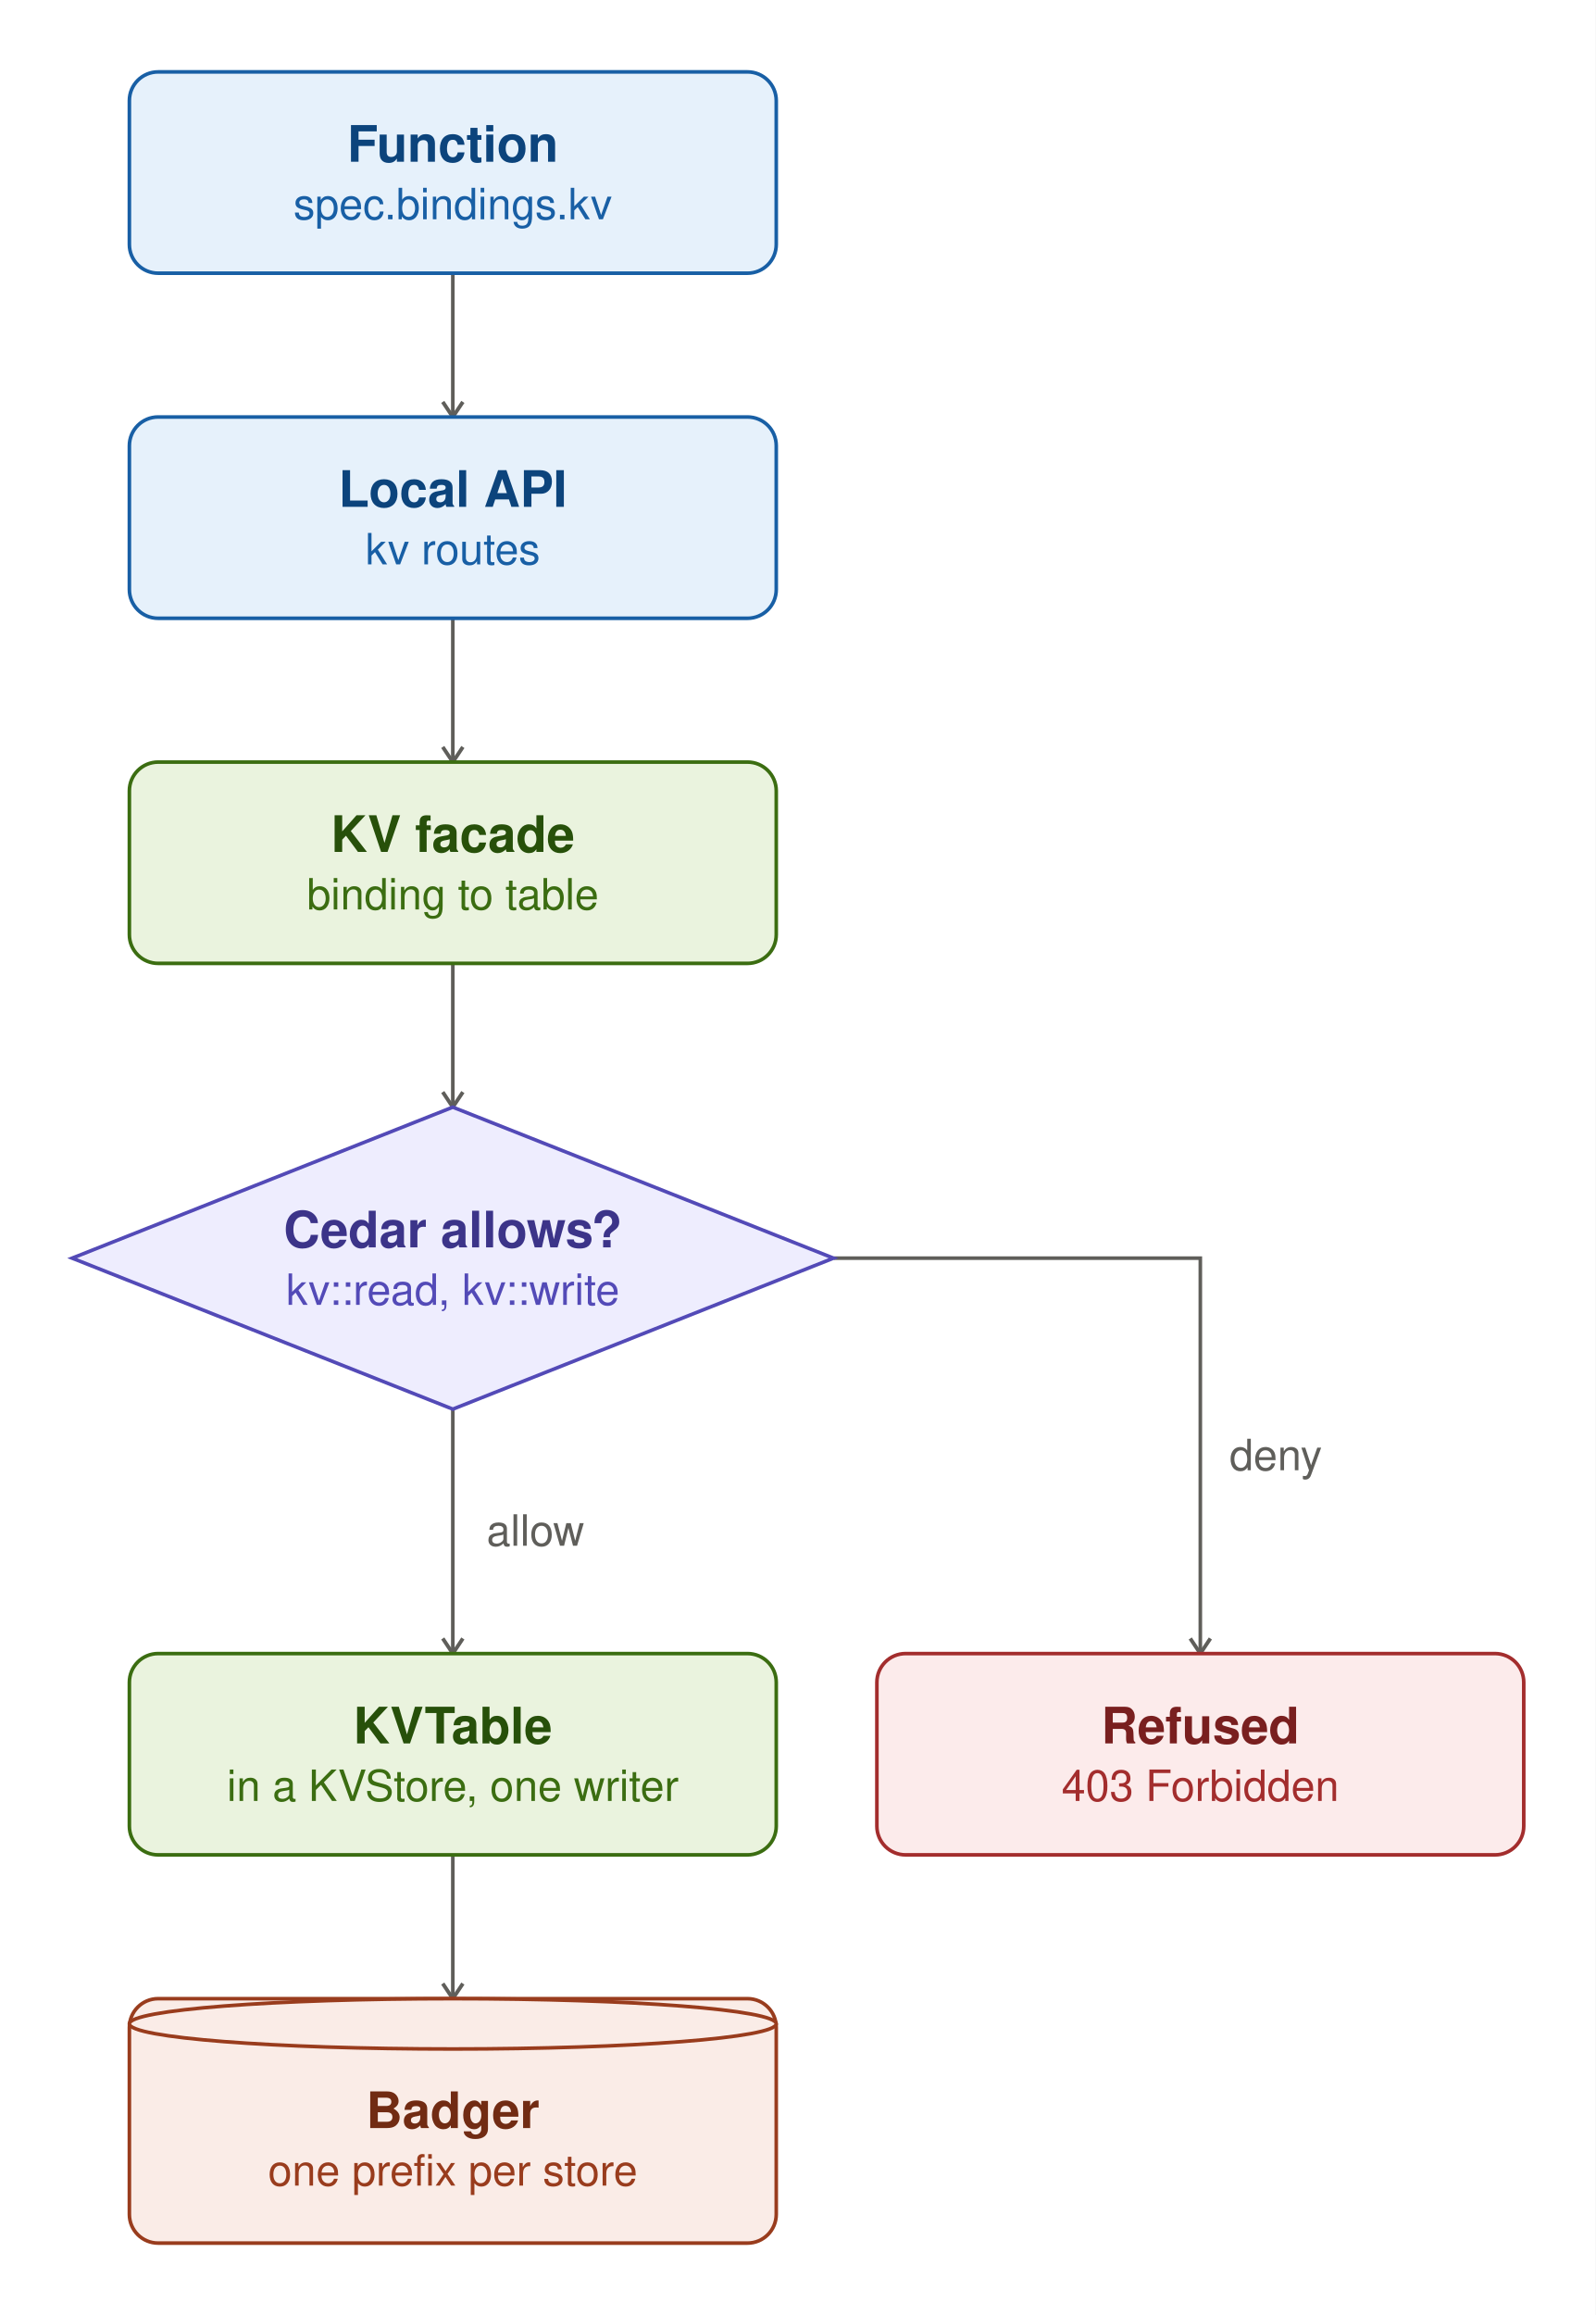
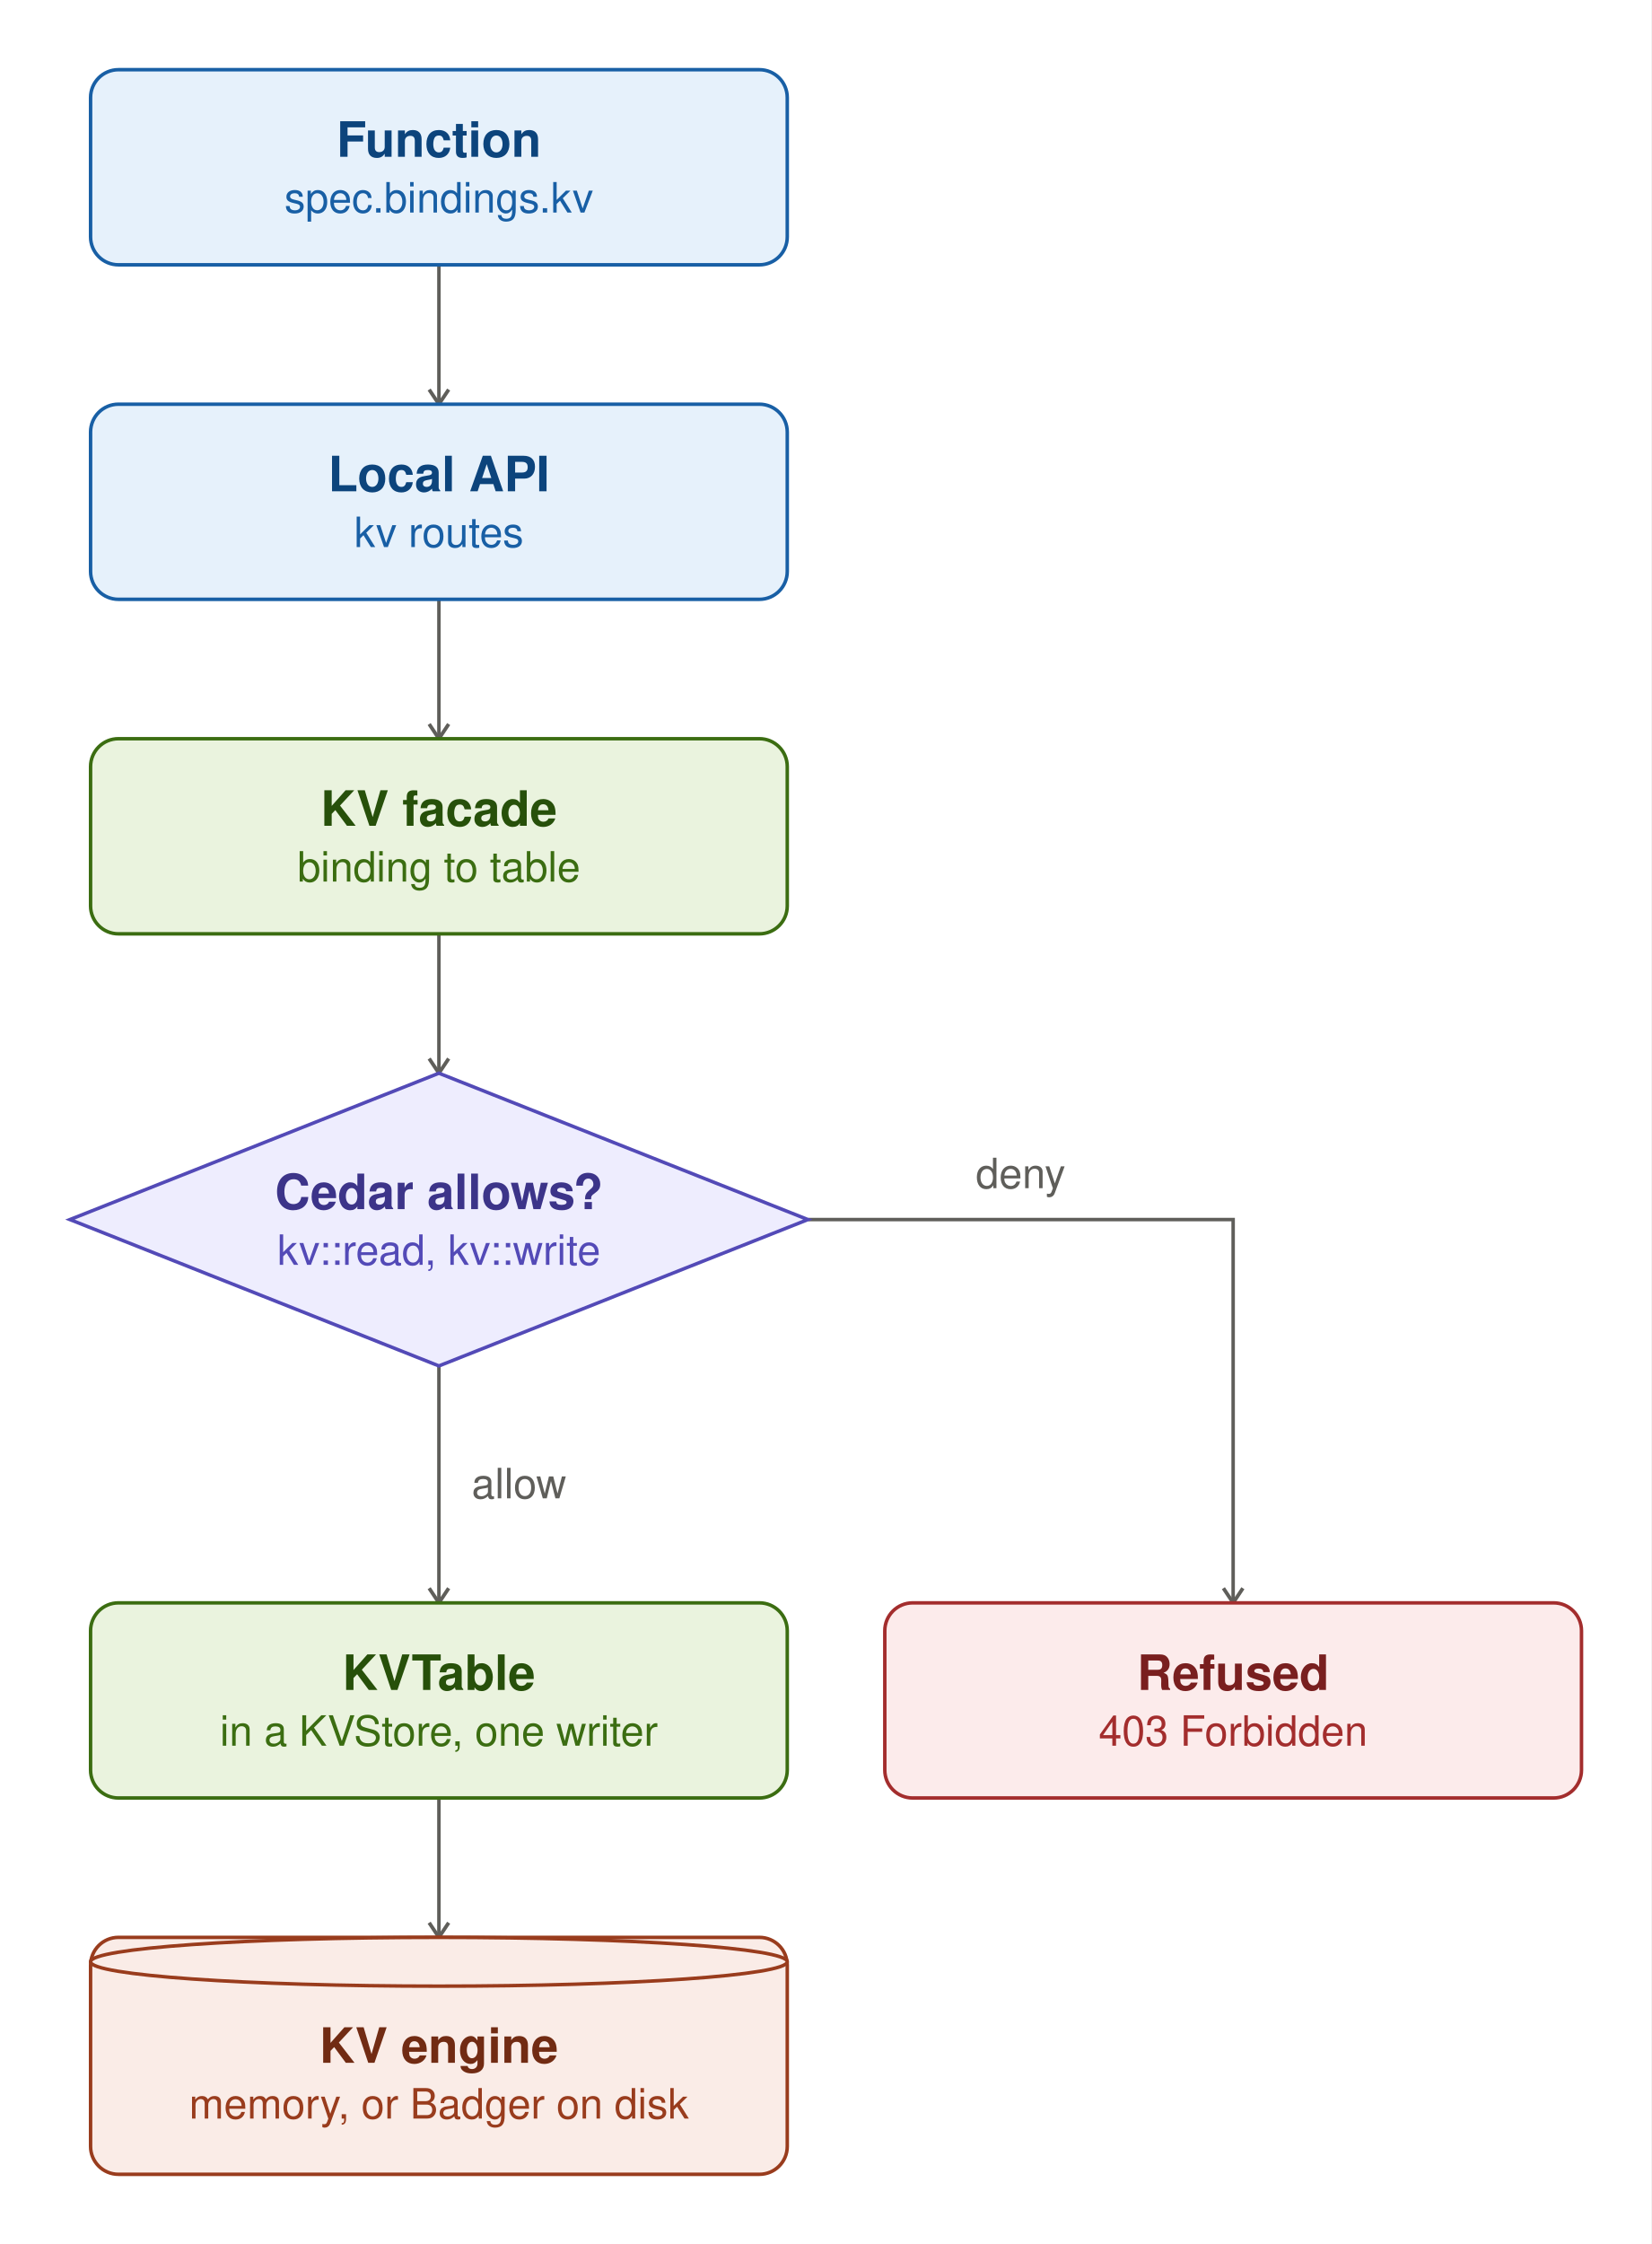
- <svg xmlns="http://www.w3.org/2000/svg" width="444" height="644" viewBox="0 0 444 644" font-family="Helvetica, Arial, sans-serif" text-anchor="middle" data-spec="title: funcd kv kind: flow  fn: Function | spec.bindings.kv @blue local: Local API | kv routes @blue facade: KV facade | binding to table @green check: Cedar allows? | kv::read, kv::write @purple table: KVTable | in a KVStore, one writer @green badger: Badger | one prefix per store @db @coral refused: Refused | 403 Forbidden @red  fn &gt; local &gt; facade &gt; check check &gt; table: allow check &gt; refused: deny table &gt; badger  " content="&lt;mxfile host=&quot;app.diagrams.net&quot;&gt;&lt;diagram id=&quot;diagram&quot; name=&quot;funcd kv&quot;&gt;&lt;mxGraphModel dx=&quot;800&quot; dy=&quot;600&quot; grid=&quot;1&quot; gridSize=&quot;10&quot; guides=&quot;1&quot; page=&quot;1&quot; pageWidth=&quot;444&quot; pageHeight=&quot;644&quot; math=&quot;0&quot; shadow=&quot;0&quot;&gt;&lt;root&gt;&lt;mxCell id=&quot;0&quot;/&gt;&lt;mxCell id=&quot;1&quot; parent=&quot;0&quot;/&gt;&lt;mxCell id=&quot;c1&quot; value=&quot;&amp;lt;b&amp;gt;Function&amp;lt;/b&amp;gt;&amp;lt;br&amp;gt;&amp;lt;font style=&amp;quot;font-size:12px&amp;quot; color=&amp;quot;#185FA5&amp;quot;&amp;gt;spec.bindings.kv&amp;lt;/font&amp;gt;&quot; style=&quot;rounded=1;absoluteArcSize=1;arcSize=16;whiteSpace=wrap;html=1;fillColor=#E6F1FB;strokeColor=#185FA5;fontColor=#0C447C;fontSize=14;&quot; vertex=&quot;1&quot; parent=&quot;1&quot;&gt;&lt;mxGeometry x=&quot;36&quot; y=&quot;20&quot; width=&quot;180&quot; height=&quot;56&quot; as=&quot;geometry&quot;/&gt;&lt;/mxCell&gt;&lt;mxCell id=&quot;c2&quot; value=&quot;&amp;lt;b&amp;gt;Local API&amp;lt;/b&amp;gt;&amp;lt;br&amp;gt;&amp;lt;font style=&amp;quot;font-size:12px&amp;quot; color=&amp;quot;#185FA5&amp;quot;&amp;gt;kv routes&amp;lt;/font&amp;gt;&quot; style=&quot;rounded=1;absoluteArcSize=1;arcSize=16;whiteSpace=wrap;html=1;fillColor=#E6F1FB;strokeColor=#185FA5;fontColor=#0C447C;fontSize=14;&quot; vertex=&quot;1&quot; parent=&quot;1&quot;&gt;&lt;mxGeometry x=&quot;36&quot; y=&quot;116&quot; width=&quot;180&quot; height=&quot;56&quot; as=&quot;geometry&quot;/&gt;&lt;/mxCell&gt;&lt;mxCell id=&quot;c3&quot; value=&quot;&amp;lt;b&amp;gt;KV facade&amp;lt;/b&amp;gt;&amp;lt;br&amp;gt;&amp;lt;font style=&amp;quot;font-size:12px&amp;quot; color=&amp;quot;#3B6D11&amp;quot;&amp;gt;binding to table&amp;lt;/font&amp;gt;&quot; style=&quot;rounded=1;absoluteArcSize=1;arcSize=16;whiteSpace=wrap;html=1;fillColor=#EAF3DE;strokeColor=#3B6D11;fontColor=#27500A;fontSize=14;&quot; vertex=&quot;1&quot; parent=&quot;1&quot;&gt;&lt;mxGeometry x=&quot;36&quot; y=&quot;212&quot; width=&quot;180&quot; height=&quot;56&quot; as=&quot;geometry&quot;/&gt;&lt;/mxCell&gt;&lt;mxCell id=&quot;c4&quot; value=&quot;&amp;lt;b&amp;gt;Cedar allows?&amp;lt;/b&amp;gt;&amp;lt;br&amp;gt;&amp;lt;font style=&amp;quot;font-size:12px&amp;quot; color=&amp;quot;#534AB7&amp;quot;&amp;gt;kv::read, kv::write&amp;lt;/font&amp;gt;&quot; style=&quot;rhombus;whiteSpace=wrap;html=1;fillColor=#EEEDFE;strokeColor=#534AB7;fontColor=#3C3489;fontSize=14;&quot; vertex=&quot;1&quot; parent=&quot;1&quot;&gt;&lt;mxGeometry x=&quot;20&quot; y=&quot;308&quot; width=&quot;212&quot; height=&quot;84&quot; as=&quot;geometry&quot;/&gt;&lt;/mxCell&gt;&lt;mxCell id=&quot;c5&quot; value=&quot;&amp;lt;b&amp;gt;KVTable&amp;lt;/b&amp;gt;&amp;lt;br&amp;gt;&amp;lt;font style=&amp;quot;font-size:12px&amp;quot; color=&amp;quot;#3B6D11&amp;quot;&amp;gt;in a KVStore, one writer&amp;lt;/font&amp;gt;&quot; style=&quot;rounded=1;absoluteArcSize=1;arcSize=16;whiteSpace=wrap;html=1;fillColor=#EAF3DE;strokeColor=#3B6D11;fontColor=#27500A;fontSize=14;&quot; vertex=&quot;1&quot; parent=&quot;1&quot;&gt;&lt;mxGeometry x=&quot;36&quot; y=&quot;460&quot; width=&quot;180&quot; height=&quot;56&quot; as=&quot;geometry&quot;/&gt;&lt;/mxCell&gt;&lt;mxCell id=&quot;c6&quot; value=&quot;&amp;lt;b&amp;gt;Badger&amp;lt;/b&amp;gt;&amp;lt;br&amp;gt;&amp;lt;font style=&amp;quot;font-size:12px&amp;quot; color=&amp;quot;#993C1D&amp;quot;&amp;gt;one prefix per store&amp;lt;/font&amp;gt;&quot; style=&quot;shape=cylinder3;boundedLbl=1;size=8;whiteSpace=wrap;html=1;fillColor=#FAECE7;strokeColor=#993C1D;fontColor=#712B13;fontSize=14;&quot; vertex=&quot;1&quot; parent=&quot;1&quot;&gt;&lt;mxGeometry x=&quot;36&quot; y=&quot;556&quot; width=&quot;180&quot; height=&quot;68&quot; as=&quot;geometry&quot;/&gt;&lt;/mxCell&gt;&lt;mxCell id=&quot;c7&quot; value=&quot;&amp;lt;b&amp;gt;Refused&amp;lt;/b&amp;gt;&amp;lt;br&amp;gt;&amp;lt;font style=&amp;quot;font-size:12px&amp;quot; color=&amp;quot;#A32D2D&amp;quot;&amp;gt;403 Forbidden&amp;lt;/font&amp;gt;&quot; style=&quot;rounded=1;absoluteArcSize=1;arcSize=16;whiteSpace=wrap;html=1;fillColor=#FCEBEB;strokeColor=#A32D2D;fontColor=#791F1F;fontSize=14;&quot; vertex=&quot;1&quot; parent=&quot;1&quot;&gt;&lt;mxGeometry x=&quot;244&quot; y=&quot;460&quot; width=&quot;180&quot; height=&quot;56&quot; as=&quot;geometry&quot;/&gt;&lt;/mxCell&gt;&lt;mxCell id=&quot;e1&quot; value=&quot;&quot; style=&quot;edgeStyle=orthogonalEdgeStyle;rounded=0;html=1;jettySize=auto;strokeColor=#5F5E5A;fontColor=#5F5E5A;fontSize=12;labelBackgroundColor=#FFFFFF;endSize=7;endArrow=open;endFill=0;exitX=0.5;exitY=1;exitDx=0;exitDy=0;exitPerimeter=0;entryX=0.5;entryY=0;entryDx=0;entryDy=0;entryPerimeter=0;&quot; edge=&quot;1&quot; parent=&quot;1&quot; source=&quot;c1&quot; target=&quot;c2&quot;&gt;&lt;mxGeometry relative=&quot;1&quot; as=&quot;geometry&quot;&gt;&lt;/mxGeometry&gt;&lt;/mxCell&gt;&lt;mxCell id=&quot;e2&quot; value=&quot;&quot; style=&quot;edgeStyle=orthogonalEdgeStyle;rounded=0;html=1;jettySize=auto;strokeColor=#5F5E5A;fontColor=#5F5E5A;fontSize=12;labelBackgroundColor=#FFFFFF;endSize=7;endArrow=open;endFill=0;exitX=0.5;exitY=1;exitDx=0;exitDy=0;exitPerimeter=0;entryX=0.5;entryY=0;entryDx=0;entryDy=0;entryPerimeter=0;&quot; edge=&quot;1&quot; parent=&quot;1&quot; source=&quot;c2&quot; target=&quot;c3&quot;&gt;&lt;mxGeometry relative=&quot;1&quot; as=&quot;geometry&quot;&gt;&lt;/mxGeometry&gt;&lt;/mxCell&gt;&lt;mxCell id=&quot;e3&quot; value=&quot;&quot; style=&quot;edgeStyle=orthogonalEdgeStyle;rounded=0;html=1;jettySize=auto;strokeColor=#5F5E5A;fontColor=#5F5E5A;fontSize=12;labelBackgroundColor=#FFFFFF;endSize=7;endArrow=open;endFill=0;exitX=0.5;exitY=1;exitDx=0;exitDy=0;exitPerimeter=0;entryX=0.5;entryY=0;entryDx=0;entryDy=0;entryPerimeter=0;&quot; edge=&quot;1&quot; parent=&quot;1&quot; source=&quot;c3&quot; target=&quot;c4&quot;&gt;&lt;mxGeometry relative=&quot;1&quot; as=&quot;geometry&quot;&gt;&lt;/mxGeometry&gt;&lt;/mxCell&gt;&lt;mxCell id=&quot;e4&quot; value=&quot;allow&quot; style=&quot;edgeStyle=orthogonalEdgeStyle;rounded=0;html=1;jettySize=auto;strokeColor=#5F5E5A;fontColor=#5F5E5A;fontSize=12;labelBackgroundColor=#FFFFFF;endSize=7;endArrow=open;endFill=0;exitX=0.5;exitY=1;exitDx=0;exitDy=0;exitPerimeter=0;entryX=0.5;entryY=0;entryDx=0;entryDy=0;entryPerimeter=0;&quot; edge=&quot;1&quot; parent=&quot;1&quot; source=&quot;c4&quot; target=&quot;c5&quot;&gt;&lt;mxGeometry x=&quot;0.000&quot; relative=&quot;1&quot; as=&quot;geometry&quot;&gt;&lt;mxPoint x=&quot;23&quot; y=&quot;0&quot; as=&quot;offset&quot;/&gt;&lt;/mxGeometry&gt;&lt;/mxCell&gt;&lt;mxCell id=&quot;e5&quot; value=&quot;deny&quot; style=&quot;edgeStyle=orthogonalEdgeStyle;rounded=0;html=1;jettySize=auto;strokeColor=#5F5E5A;fontColor=#5F5E5A;fontSize=12;labelBackgroundColor=#FFFFFF;endSize=7;endArrow=open;endFill=0;exitX=1;exitY=0.5;exitDx=0;exitDy=0;exitPerimeter=0;entryX=0.5;entryY=0;entryDx=0;entryDy=0;entryPerimeter=0;&quot; edge=&quot;1&quot; parent=&quot;1&quot; source=&quot;c4&quot; target=&quot;c7&quot;&gt;&lt;mxGeometry x=&quot;0.481&quot; relative=&quot;1&quot; as=&quot;geometry&quot;&gt;&lt;Array as=&quot;points&quot;&gt;&lt;mxPoint x=&quot;334&quot; y=&quot;350&quot;/&gt;&lt;/Array&gt;&lt;mxPoint x=&quot;21&quot; y=&quot;0&quot; as=&quot;offset&quot;/&gt;&lt;/mxGeometry&gt;&lt;/mxCell&gt;&lt;mxCell id=&quot;e6&quot; value=&quot;&quot; style=&quot;edgeStyle=orthogonalEdgeStyle;rounded=0;html=1;jettySize=auto;strokeColor=#5F5E5A;fontColor=#5F5E5A;fontSize=12;labelBackgroundColor=#FFFFFF;endSize=7;endArrow=open;endFill=0;exitX=0.5;exitY=1;exitDx=0;exitDy=0;exitPerimeter=0;entryX=0.5;entryY=0;entryDx=0;entryDy=0;entryPerimeter=0;&quot; edge=&quot;1&quot; parent=&quot;1&quot; source=&quot;c5&quot; target=&quot;c6&quot;&gt;&lt;mxGeometry relative=&quot;1&quot; as=&quot;geometry&quot;&gt;&lt;/mxGeometry&gt;&lt;/mxCell&gt;&lt;/root&gt;&lt;/mxGraphModel&gt;&lt;/diagram&gt;&lt;/mxfile&gt;">
-   <rect width="444" height="644" fill="#FFFFFF" />
+ <svg xmlns="http://www.w3.org/2000/svg" width="474" height="644" viewBox="0 0 474 644" font-family="Helvetica, Arial, sans-serif" text-anchor="middle" data-spec="title: funcd kv kind: flow  fn: Function | spec.bindings.kv @blue local: Local API | kv routes @blue facade: KV facade | binding to table @green check: Cedar allows? | kv::read, kv::write @purple table: KVTable | in a KVStore, one writer @green badger: KV engine | memory, or Badger on disk @db @coral refused: Refused | 403 Forbidden @red  fn &gt; local &gt; facade &gt; check check &gt; table: allow check &gt; refused: deny table &gt; badger  " content="&lt;mxfile host=&quot;app.diagrams.net&quot;&gt;&lt;diagram id=&quot;diagram&quot; name=&quot;funcd kv&quot;&gt;&lt;mxGraphModel dx=&quot;800&quot; dy=&quot;600&quot; grid=&quot;1&quot; gridSize=&quot;10&quot; guides=&quot;1&quot; page=&quot;1&quot; pageWidth=&quot;474&quot; pageHeight=&quot;644&quot; math=&quot;0&quot; shadow=&quot;0&quot;&gt;&lt;root&gt;&lt;mxCell id=&quot;0&quot;/&gt;&lt;mxCell id=&quot;1&quot; parent=&quot;0&quot;/&gt;&lt;mxCell id=&quot;c1&quot; value=&quot;&amp;lt;b&amp;gt;Function&amp;lt;/b&amp;gt;&amp;lt;br&amp;gt;&amp;lt;font style=&amp;quot;font-size:12px&amp;quot; color=&amp;quot;#185FA5&amp;quot;&amp;gt;spec.bindings.kv&amp;lt;/font&amp;gt;&quot; style=&quot;rounded=1;absoluteArcSize=1;arcSize=16;whiteSpace=wrap;html=1;fillColor=#E6F1FB;strokeColor=#185FA5;fontColor=#0C447C;fontSize=14;&quot; vertex=&quot;1&quot; parent=&quot;1&quot;&gt;&lt;mxGeometry x=&quot;26&quot; y=&quot;20&quot; width=&quot;200&quot; height=&quot;56&quot; as=&quot;geometry&quot;/&gt;&lt;/mxCell&gt;&lt;mxCell id=&quot;c2&quot; value=&quot;&amp;lt;b&amp;gt;Local API&amp;lt;/b&amp;gt;&amp;lt;br&amp;gt;&amp;lt;font style=&amp;quot;font-size:12px&amp;quot; color=&amp;quot;#185FA5&amp;quot;&amp;gt;kv routes&amp;lt;/font&amp;gt;&quot; style=&quot;rounded=1;absoluteArcSize=1;arcSize=16;whiteSpace=wrap;html=1;fillColor=#E6F1FB;strokeColor=#185FA5;fontColor=#0C447C;fontSize=14;&quot; vertex=&quot;1&quot; parent=&quot;1&quot;&gt;&lt;mxGeometry x=&quot;26&quot; y=&quot;116&quot; width=&quot;200&quot; height=&quot;56&quot; as=&quot;geometry&quot;/&gt;&lt;/mxCell&gt;&lt;mxCell id=&quot;c3&quot; value=&quot;&amp;lt;b&amp;gt;KV facade&amp;lt;/b&amp;gt;&amp;lt;br&amp;gt;&amp;lt;font style=&amp;quot;font-size:12px&amp;quot; color=&amp;quot;#3B6D11&amp;quot;&amp;gt;binding to table&amp;lt;/font&amp;gt;&quot; style=&quot;rounded=1;absoluteArcSize=1;arcSize=16;whiteSpace=wrap;html=1;fillColor=#EAF3DE;strokeColor=#3B6D11;fontColor=#27500A;fontSize=14;&quot; vertex=&quot;1&quot; parent=&quot;1&quot;&gt;&lt;mxGeometry x=&quot;26&quot; y=&quot;212&quot; width=&quot;200&quot; height=&quot;56&quot; as=&quot;geometry&quot;/&gt;&lt;/mxCell&gt;&lt;mxCell id=&quot;c4&quot; value=&quot;&amp;lt;b&amp;gt;Cedar allows?&amp;lt;/b&amp;gt;&amp;lt;br&amp;gt;&amp;lt;font style=&amp;quot;font-size:12px&amp;quot; color=&amp;quot;#534AB7&amp;quot;&amp;gt;kv::read, kv::write&amp;lt;/font&amp;gt;&quot; style=&quot;rhombus;whiteSpace=wrap;html=1;fillColor=#EEEDFE;strokeColor=#534AB7;fontColor=#3C3489;fontSize=14;&quot; vertex=&quot;1&quot; parent=&quot;1&quot;&gt;&lt;mxGeometry x=&quot;20&quot; y=&quot;308&quot; width=&quot;212&quot; height=&quot;84&quot; as=&quot;geometry&quot;/&gt;&lt;/mxCell&gt;&lt;mxCell id=&quot;c5&quot; value=&quot;&amp;lt;b&amp;gt;KVTable&amp;lt;/b&amp;gt;&amp;lt;br&amp;gt;&amp;lt;font style=&amp;quot;font-size:12px&amp;quot; color=&amp;quot;#3B6D11&amp;quot;&amp;gt;in a KVStore, one writer&amp;lt;/font&amp;gt;&quot; style=&quot;rounded=1;absoluteArcSize=1;arcSize=16;whiteSpace=wrap;html=1;fillColor=#EAF3DE;strokeColor=#3B6D11;fontColor=#27500A;fontSize=14;&quot; vertex=&quot;1&quot; parent=&quot;1&quot;&gt;&lt;mxGeometry x=&quot;26&quot; y=&quot;460&quot; width=&quot;200&quot; height=&quot;56&quot; as=&quot;geometry&quot;/&gt;&lt;/mxCell&gt;&lt;mxCell id=&quot;c6&quot; value=&quot;&amp;lt;b&amp;gt;KV engine&amp;lt;/b&amp;gt;&amp;lt;br&amp;gt;&amp;lt;font style=&amp;quot;font-size:12px&amp;quot; color=&amp;quot;#993C1D&amp;quot;&amp;gt;memory, or Badger on disk&amp;lt;/font&amp;gt;&quot; style=&quot;shape=cylinder3;boundedLbl=1;size=8;whiteSpace=wrap;html=1;fillColor=#FAECE7;strokeColor=#993C1D;fontColor=#712B13;fontSize=14;&quot; vertex=&quot;1&quot; parent=&quot;1&quot;&gt;&lt;mxGeometry x=&quot;26&quot; y=&quot;556&quot; width=&quot;200&quot; height=&quot;68&quot; as=&quot;geometry&quot;/&gt;&lt;/mxCell&gt;&lt;mxCell id=&quot;c7&quot; value=&quot;&amp;lt;b&amp;gt;Refused&amp;lt;/b&amp;gt;&amp;lt;br&amp;gt;&amp;lt;font style=&amp;quot;font-size:12px&amp;quot; color=&amp;quot;#A32D2D&amp;quot;&amp;gt;403 Forbidden&amp;lt;/font&amp;gt;&quot; style=&quot;rounded=1;absoluteArcSize=1;arcSize=16;whiteSpace=wrap;html=1;fillColor=#FCEBEB;strokeColor=#A32D2D;fontColor=#791F1F;fontSize=14;&quot; vertex=&quot;1&quot; parent=&quot;1&quot;&gt;&lt;mxGeometry x=&quot;254&quot; y=&quot;460&quot; width=&quot;200&quot; height=&quot;56&quot; as=&quot;geometry&quot;/&gt;&lt;/mxCell&gt;&lt;mxCell id=&quot;e1&quot; value=&quot;&quot; style=&quot;edgeStyle=orthogonalEdgeStyle;rounded=0;html=1;jettySize=auto;strokeColor=#5F5E5A;fontColor=#5F5E5A;fontSize=12;labelBackgroundColor=#FFFFFF;endSize=7;endArrow=open;endFill=0;exitX=0.5;exitY=1;exitDx=0;exitDy=0;exitPerimeter=0;entryX=0.5;entryY=0;entryDx=0;entryDy=0;entryPerimeter=0;&quot; edge=&quot;1&quot; parent=&quot;1&quot; source=&quot;c1&quot; target=&quot;c2&quot;&gt;&lt;mxGeometry relative=&quot;1&quot; as=&quot;geometry&quot;&gt;&lt;/mxGeometry&gt;&lt;/mxCell&gt;&lt;mxCell id=&quot;e2&quot; value=&quot;&quot; style=&quot;edgeStyle=orthogonalEdgeStyle;rounded=0;html=1;jettySize=auto;strokeColor=#5F5E5A;fontColor=#5F5E5A;fontSize=12;labelBackgroundColor=#FFFFFF;endSize=7;endArrow=open;endFill=0;exitX=0.5;exitY=1;exitDx=0;exitDy=0;exitPerimeter=0;entryX=0.5;entryY=0;entryDx=0;entryDy=0;entryPerimeter=0;&quot; edge=&quot;1&quot; parent=&quot;1&quot; source=&quot;c2&quot; target=&quot;c3&quot;&gt;&lt;mxGeometry relative=&quot;1&quot; as=&quot;geometry&quot;&gt;&lt;/mxGeometry&gt;&lt;/mxCell&gt;&lt;mxCell id=&quot;e3&quot; value=&quot;&quot; style=&quot;edgeStyle=orthogonalEdgeStyle;rounded=0;html=1;jettySize=auto;strokeColor=#5F5E5A;fontColor=#5F5E5A;fontSize=12;labelBackgroundColor=#FFFFFF;endSize=7;endArrow=open;endFill=0;exitX=0.5;exitY=1;exitDx=0;exitDy=0;exitPerimeter=0;entryX=0.5;entryY=0;entryDx=0;entryDy=0;entryPerimeter=0;&quot; edge=&quot;1&quot; parent=&quot;1&quot; source=&quot;c3&quot; target=&quot;c4&quot;&gt;&lt;mxGeometry relative=&quot;1&quot; as=&quot;geometry&quot;&gt;&lt;/mxGeometry&gt;&lt;/mxCell&gt;&lt;mxCell id=&quot;e4&quot; value=&quot;allow&quot; style=&quot;edgeStyle=orthogonalEdgeStyle;rounded=0;html=1;jettySize=auto;strokeColor=#5F5E5A;fontColor=#5F5E5A;fontSize=12;labelBackgroundColor=#FFFFFF;endSize=7;endArrow=open;endFill=0;exitX=0.5;exitY=1;exitDx=0;exitDy=0;exitPerimeter=0;entryX=0.5;entryY=0;entryDx=0;entryDy=0;entryPerimeter=0;&quot; edge=&quot;1&quot; parent=&quot;1&quot; source=&quot;c4&quot; target=&quot;c5&quot;&gt;&lt;mxGeometry x=&quot;0.000&quot; relative=&quot;1&quot; as=&quot;geometry&quot;&gt;&lt;mxPoint x=&quot;23&quot; y=&quot;0&quot; as=&quot;offset&quot;/&gt;&lt;/mxGeometry&gt;&lt;/mxCell&gt;&lt;mxCell id=&quot;e5&quot; value=&quot;deny&quot; style=&quot;edgeStyle=orthogonalEdgeStyle;rounded=0;html=1;jettySize=auto;strokeColor=#5F5E5A;fontColor=#5F5E5A;fontSize=12;labelBackgroundColor=#FFFFFF;endSize=7;endArrow=open;endFill=0;exitX=1;exitY=0.5;exitDx=0;exitDy=0;exitPerimeter=0;entryX=0.5;entryY=0;entryDx=0;entryDy=0;entryPerimeter=0;&quot; edge=&quot;1&quot; parent=&quot;1&quot; source=&quot;c4&quot; target=&quot;c7&quot;&gt;&lt;mxGeometry x=&quot;-0.474&quot; relative=&quot;1&quot; as=&quot;geometry&quot;&gt;&lt;Array as=&quot;points&quot;&gt;&lt;mxPoint x=&quot;354&quot; y=&quot;350&quot;/&gt;&lt;/Array&gt;&lt;mxPoint x=&quot;0&quot; y=&quot;-13&quot; as=&quot;offset&quot;/&gt;&lt;/mxGeometry&gt;&lt;/mxCell&gt;&lt;mxCell id=&quot;e6&quot; value=&quot;&quot; style=&quot;edgeStyle=orthogonalEdgeStyle;rounded=0;html=1;jettySize=auto;strokeColor=#5F5E5A;fontColor=#5F5E5A;fontSize=12;labelBackgroundColor=#FFFFFF;endSize=7;endArrow=open;endFill=0;exitX=0.5;exitY=1;exitDx=0;exitDy=0;exitPerimeter=0;entryX=0.5;entryY=0;entryDx=0;entryDy=0;entryPerimeter=0;&quot; edge=&quot;1&quot; parent=&quot;1&quot; source=&quot;c5&quot; target=&quot;c6&quot;&gt;&lt;mxGeometry relative=&quot;1&quot; as=&quot;geometry&quot;&gt;&lt;/mxGeometry&gt;&lt;/mxCell&gt;&lt;/root&gt;&lt;/mxGraphModel&gt;&lt;/diagram&gt;&lt;/mxfile&gt;">
+   <rect width="474" height="644" fill="#FFFFFF" />
  <defs>
    <marker id="a" viewBox="0 0 10 10" refX="8" refY="5" markerWidth="7" markerHeight="7" orient="auto-start-reverse">
      <path d="M2 1L8 5L2 9" fill="none" stroke="#5F5E5A" stroke-width="1.5" />
    </marker>
  </defs>
  <path d="M126 76V116" fill="none" stroke="#5F5E5A" marker-end="url(#a)" />
  <path d="M126 172V212" fill="none" stroke="#5F5E5A" marker-end="url(#a)" />
  <path d="M126 268V308" fill="none" stroke="#5F5E5A" marker-end="url(#a)" />
  <path d="M126 392V460" fill="none" stroke="#5F5E5A" marker-end="url(#a)" />
  <text x="149" y="430" font-size="12" fill="#5F5E5A">allow</text>
-   <path d="M232 350H334V460" fill="none" stroke="#5F5E5A" marker-end="url(#a)" />
-   <text x="355" y="409" font-size="12" fill="#5F5E5A">deny</text>
+   <path d="M232 350H354V460" fill="none" stroke="#5F5E5A" marker-end="url(#a)" />
+   <text x="293" y="341" font-size="12" fill="#5F5E5A">deny</text>
  <path d="M126 516V556" fill="none" stroke="#5F5E5A" marker-end="url(#a)" />
-   <rect x="36" y="20" width="180" height="56" rx="8" fill="#E6F1FB" stroke="#185FA5" />
+   <rect x="26" y="20" width="200" height="56" rx="8" fill="#E6F1FB" stroke="#185FA5" />
  <text x="126" y="45" font-size="14" font-weight="600" fill="#0C447C">Function</text>
  <text x="126" y="61" font-size="12" fill="#185FA5">spec.bindings.kv</text>
-   <rect x="36" y="116" width="180" height="56" rx="8" fill="#E6F1FB" stroke="#185FA5" />
+   <rect x="26" y="116" width="200" height="56" rx="8" fill="#E6F1FB" stroke="#185FA5" />
  <text x="126" y="141" font-size="14" font-weight="600" fill="#0C447C">Local API</text>
  <text x="126" y="157" font-size="12" fill="#185FA5">kv routes</text>
-   <rect x="36" y="212" width="180" height="56" rx="8" fill="#EAF3DE" stroke="#3B6D11" />
+   <rect x="26" y="212" width="200" height="56" rx="8" fill="#EAF3DE" stroke="#3B6D11" />
  <text x="126" y="237" font-size="14" font-weight="600" fill="#27500A">KV facade</text>
  <text x="126" y="253" font-size="12" fill="#3B6D11">binding to table</text>
  <rect x="-1" y="-1" width="2" height="2" vector-effect="non-scaling-stroke" transform="translate(126 350) scale(74.9 29.7) rotate(45)" fill="#EEEDFE" stroke="#534AB7" />
  <text x="126" y="347" font-size="14" font-weight="600" fill="#3C3489">Cedar allows?</text>
  <text x="126" y="363" font-size="12" fill="#534AB7">kv::read, kv::write</text>
-   <rect x="36" y="460" width="180" height="56" rx="8" fill="#EAF3DE" stroke="#3B6D11" />
+   <rect x="26" y="460" width="200" height="56" rx="8" fill="#EAF3DE" stroke="#3B6D11" />
  <text x="126" y="485" font-size="14" font-weight="600" fill="#27500A">KVTable</text>
  <text x="126" y="501" font-size="12" fill="#3B6D11">in a KVStore, one writer</text>
-   <rect x="36" y="556" width="180" height="68" rx="8" fill="#FAECE7" stroke="#993C1D" />
-   <ellipse cx="126" cy="563" rx="90" ry="7" fill="#FAECE7" stroke="#993C1D" />
-   <text x="126" y="592" font-size="14" font-weight="600" fill="#712B13">Badger</text>
-   <text x="126" y="608" font-size="12" fill="#993C1D">one prefix per store</text>
-   <rect x="244" y="460" width="180" height="56" rx="8" fill="#FCEBEB" stroke="#A32D2D" />
-   <text x="334" y="485" font-size="14" font-weight="600" fill="#791F1F">Refused</text>
-   <text x="334" y="501" font-size="12" fill="#A32D2D">403 Forbidden</text>
+   <rect x="26" y="556" width="200" height="68" rx="8" fill="#FAECE7" stroke="#993C1D" />
+   <ellipse cx="126" cy="563" rx="100" ry="7" fill="#FAECE7" stroke="#993C1D" />
+   <text x="126" y="592" font-size="14" font-weight="600" fill="#712B13">KV engine</text>
+   <text x="126" y="608" font-size="12" fill="#993C1D">memory, or Badger on disk</text>
+   <rect x="254" y="460" width="200" height="56" rx="8" fill="#FCEBEB" stroke="#A32D2D" />
+   <text x="354" y="485" font-size="14" font-weight="600" fill="#791F1F">Refused</text>
+   <text x="354" y="501" font-size="12" fill="#A32D2D">403 Forbidden</text>
</svg>
